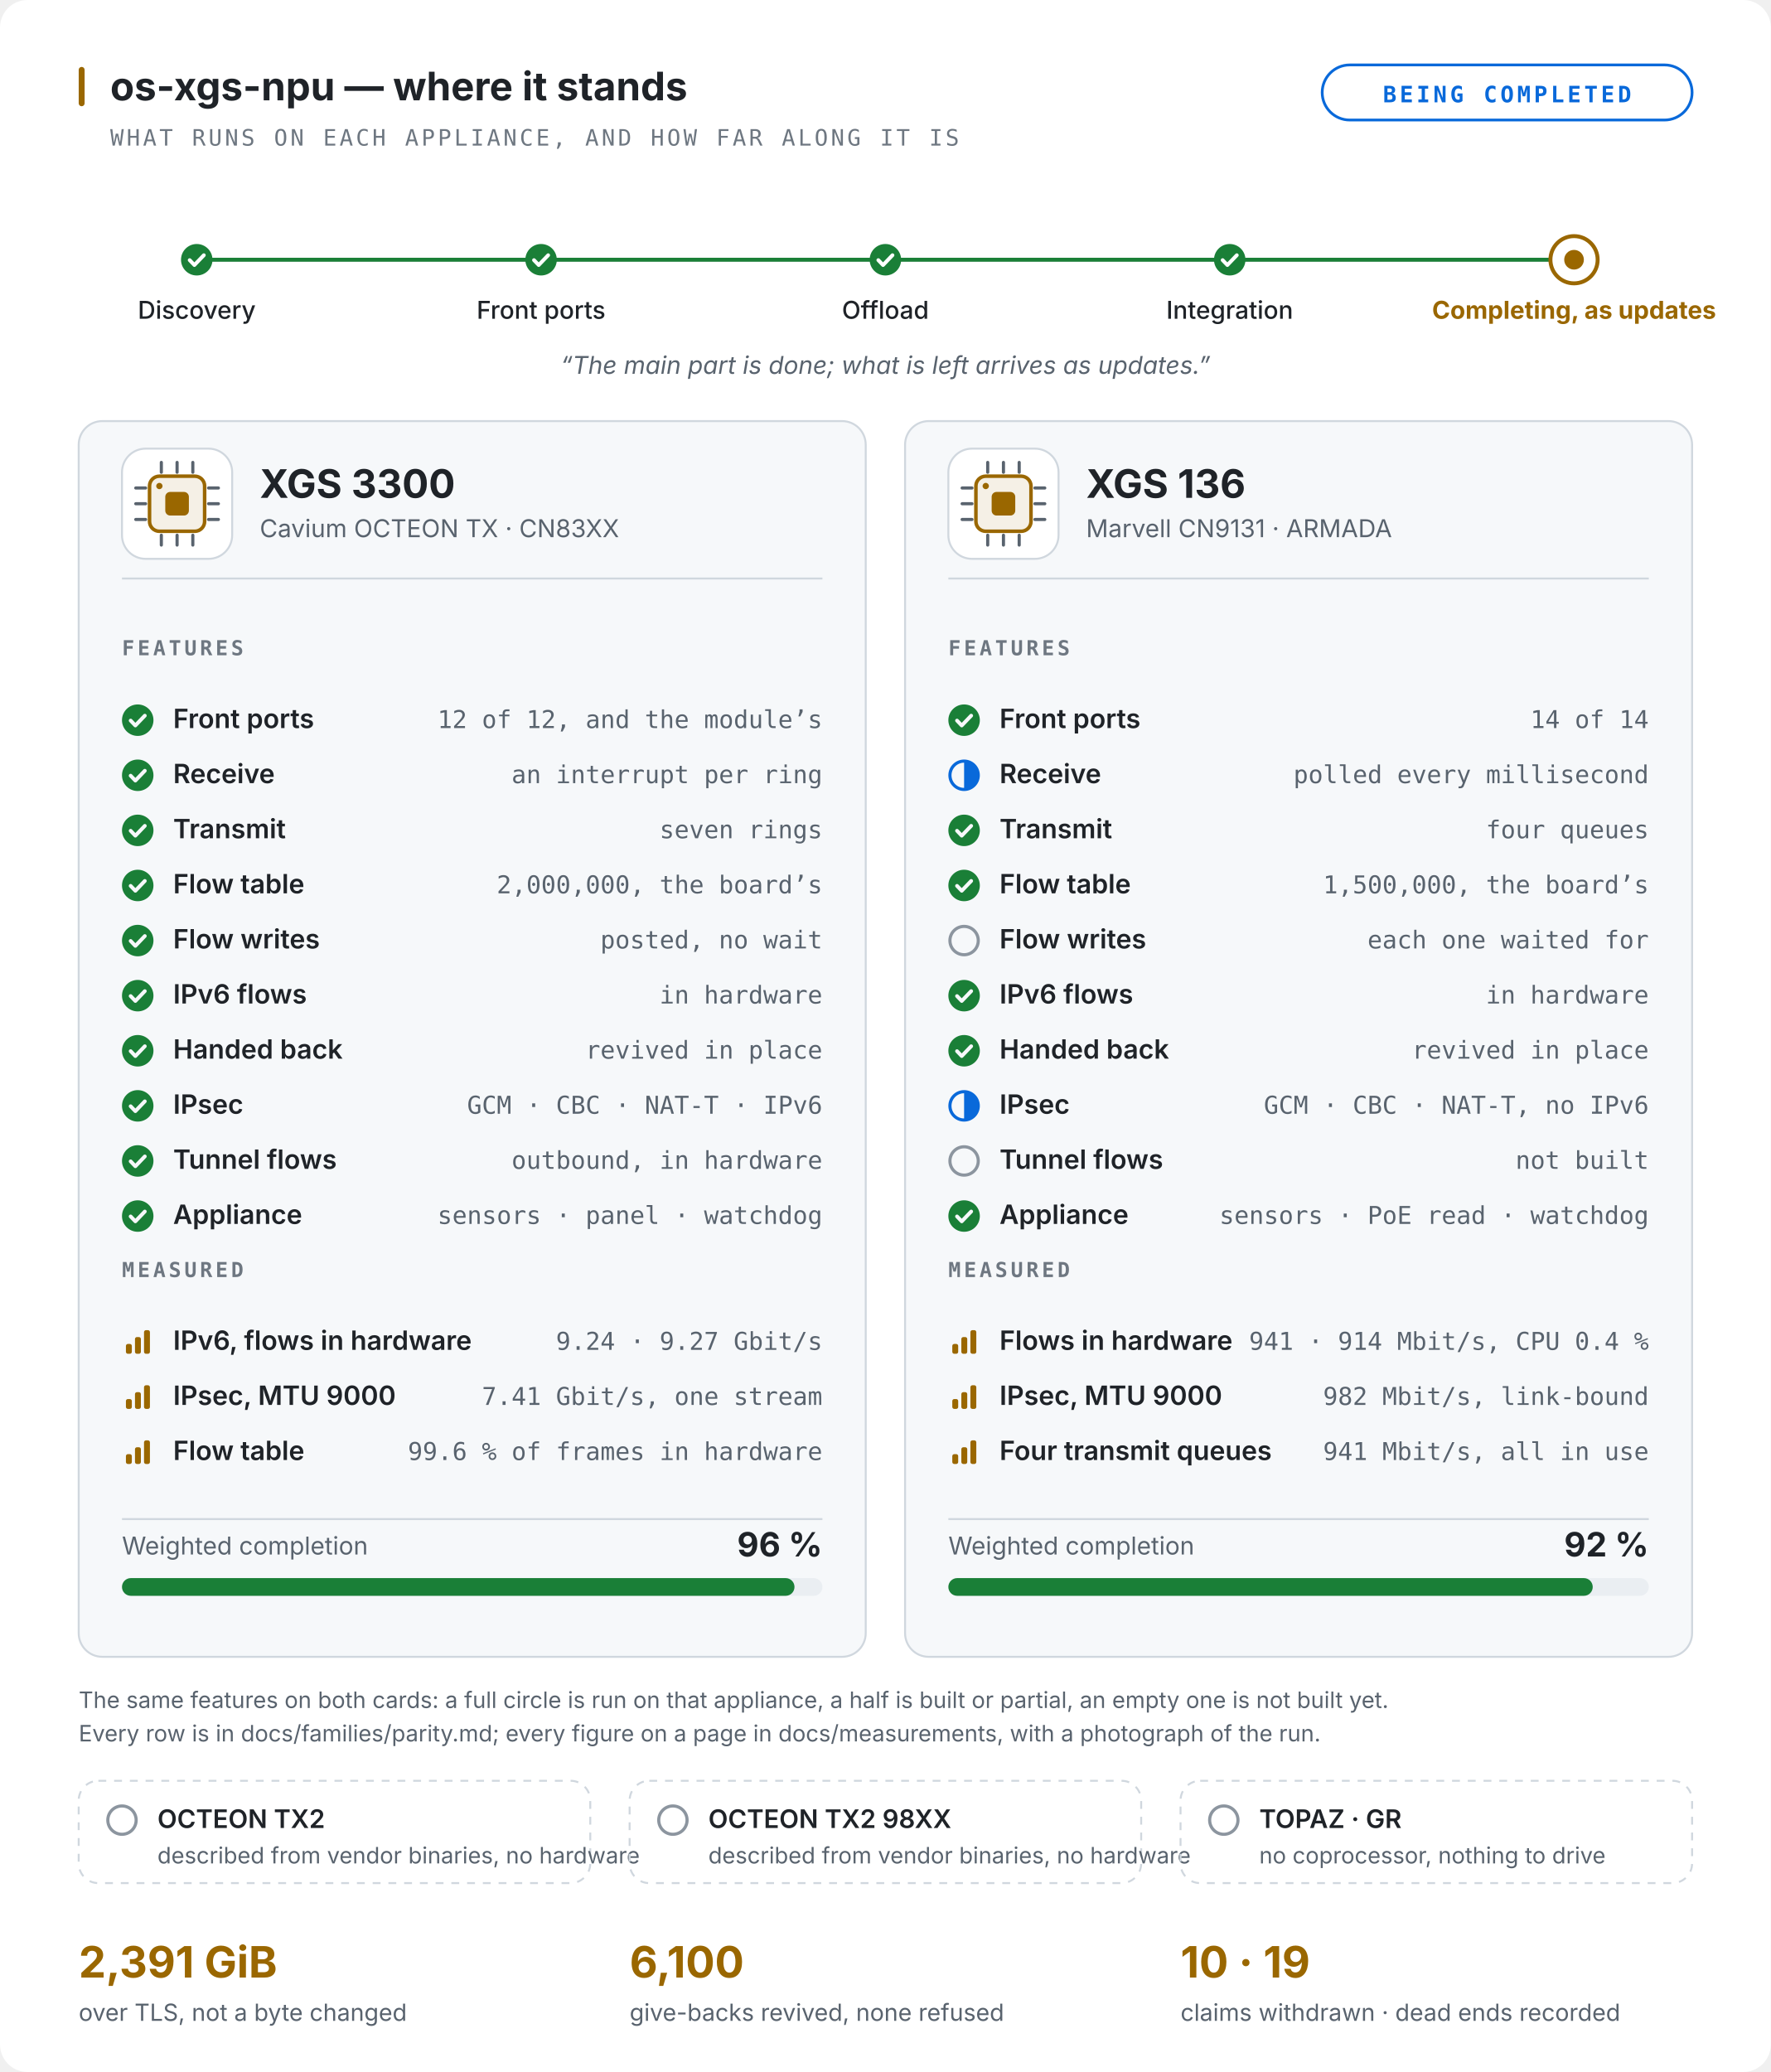
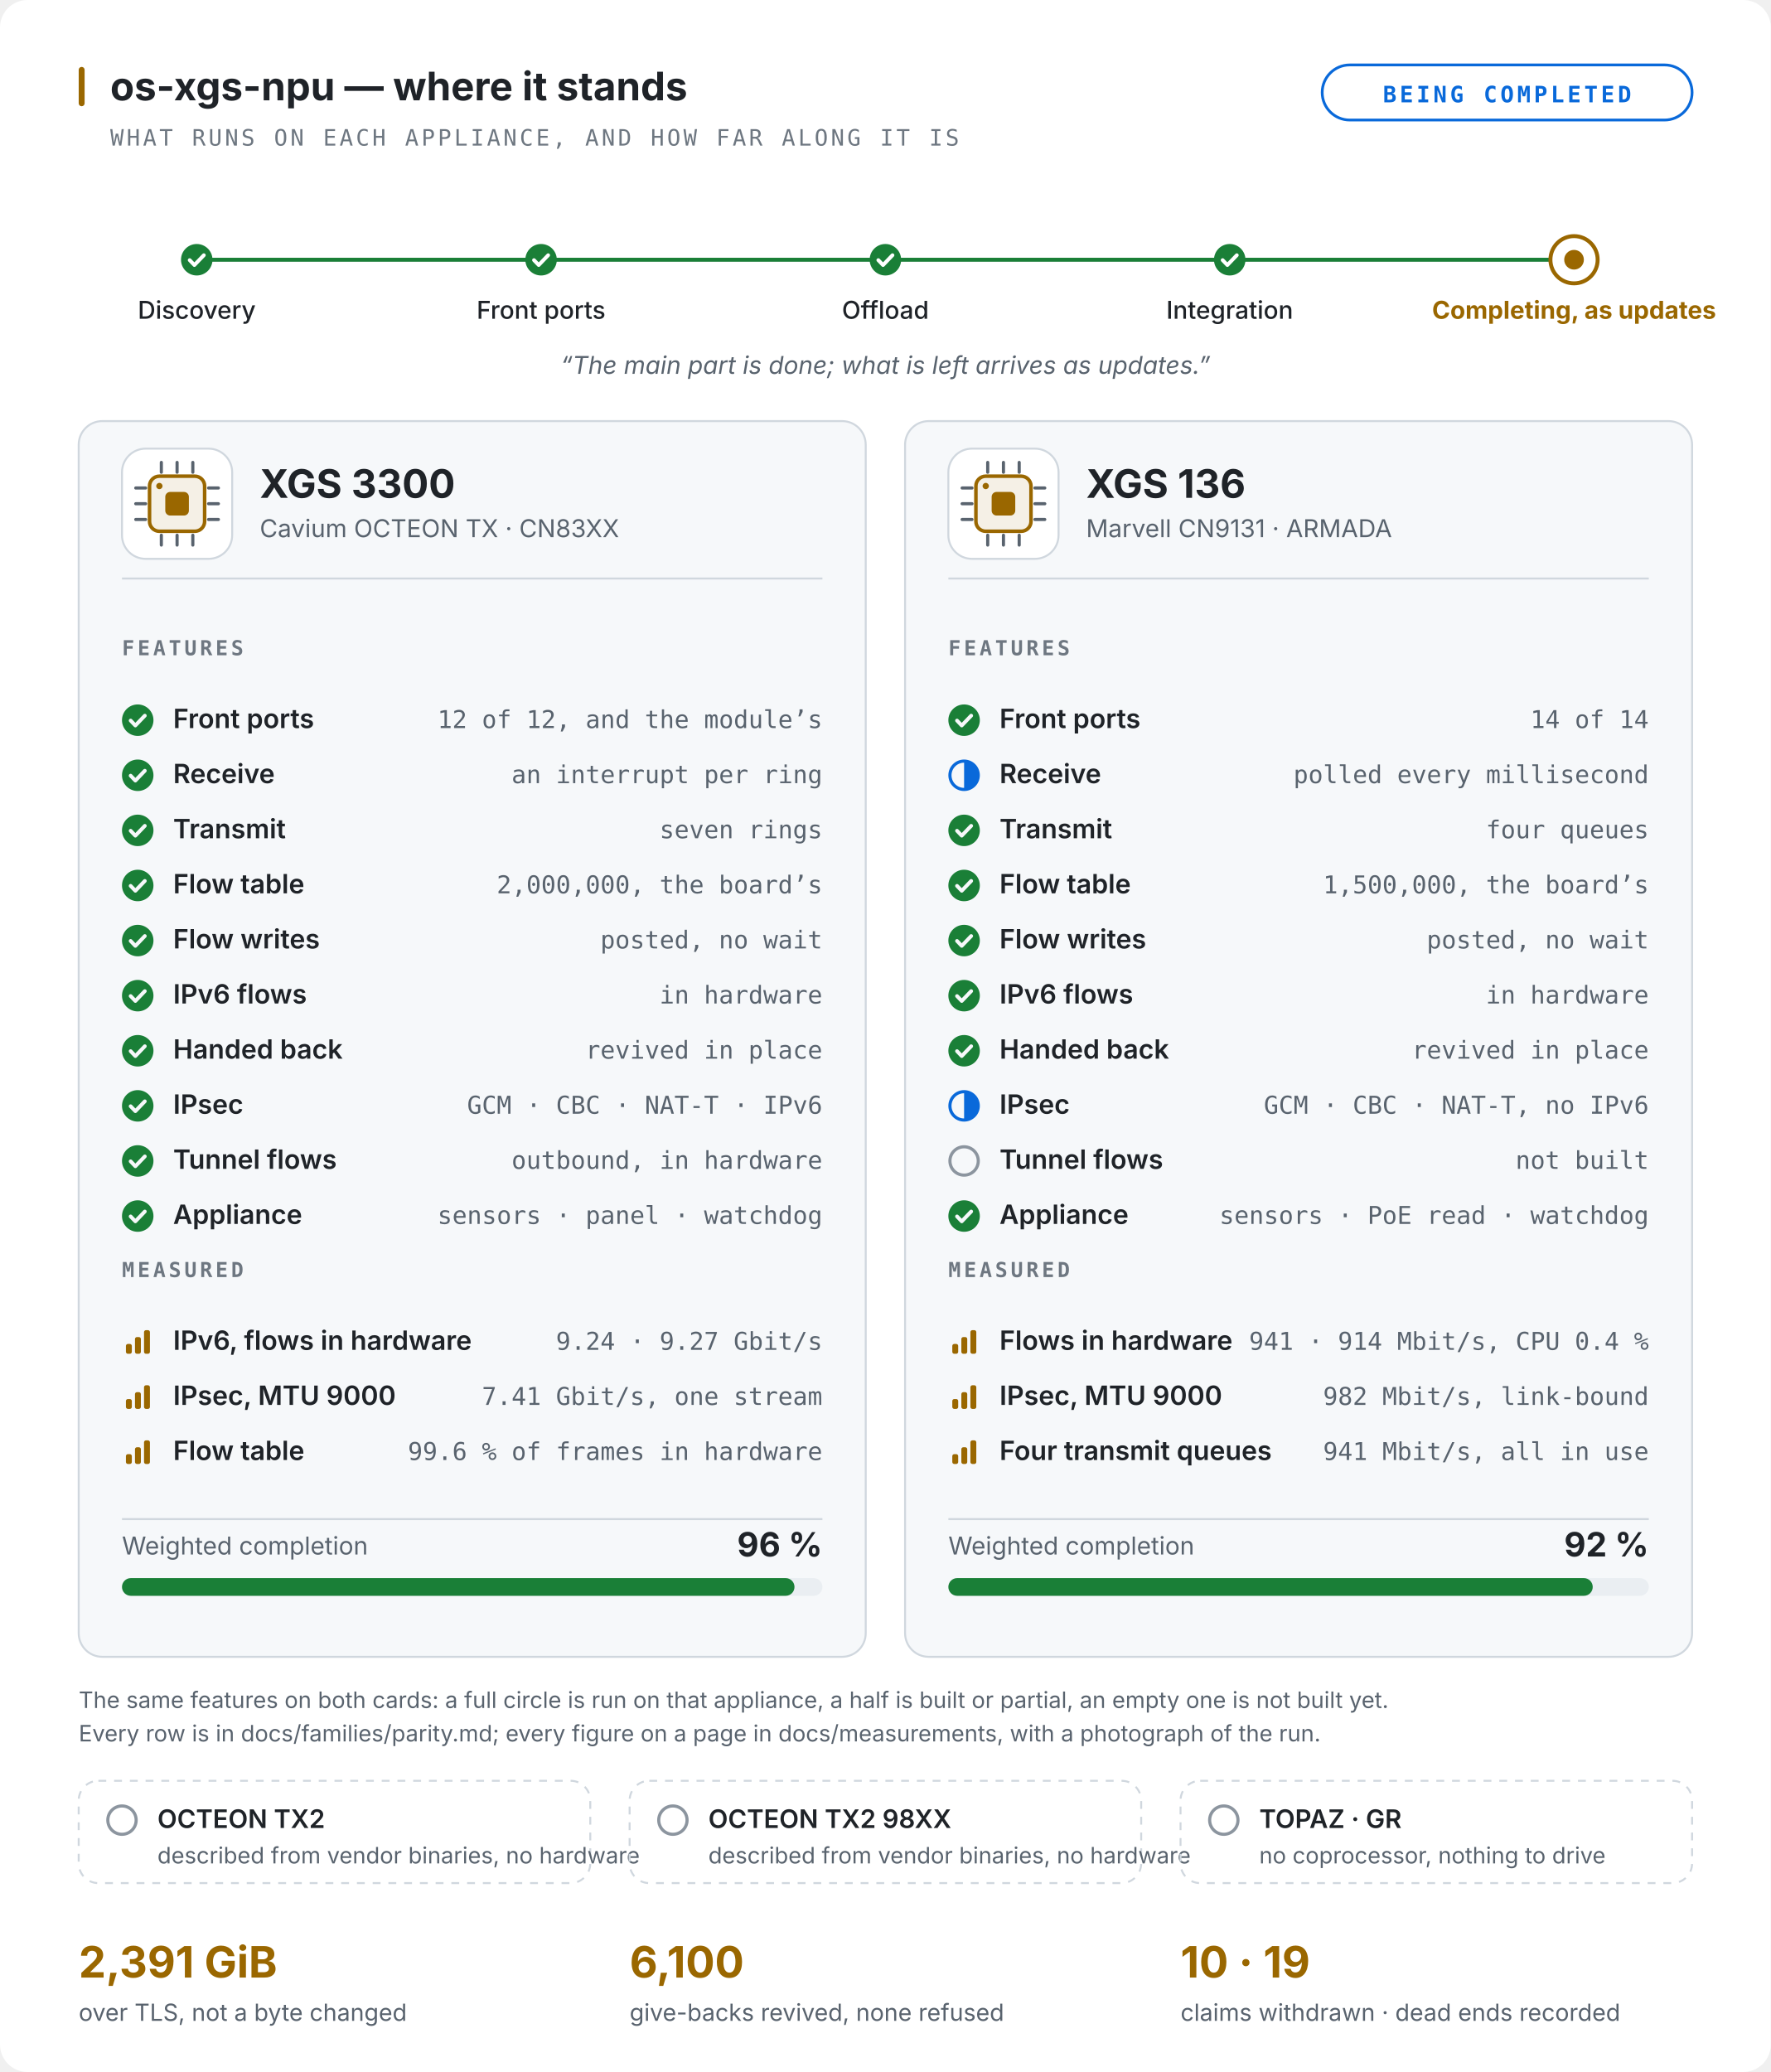
- <svg xmlns="http://www.w3.org/2000/svg" viewBox="0 0 900 1053" width="900" height="1053" role="img" aria-label="os-xgs-npu status. Stage: discovery, front ports, offload and integration done, the work-in-progress notice lifted; what is left being completed as updates. XGS 3300, Cavium OCTEON TX and CN83XX: Front ports: 12 of 12, and the module's; Receive: an interrupt per ring; Transmit: seven rings; Flow table: 2,000,000, the board's; Flow writes: posted, no wait; IPv6 flows: in hardware; Handed back: revived in place; IPsec: GCM and CBC and NAT-T and IPv6; Tunnel flows: outbound, in hardware; Appliance: sensors and panel and watchdog; IPv6, flows in hardware: 9.24 and 9.27 Gbit/s; IPsec, MTU 9000: 7.41 Gbit/s, one stream; Flow table: 99.6 % of frames in hardware; weighted completion 96 per cent. XGS 136, Marvell CN9131 and ARMADA: Front ports: 14 of 14; Receive: polled every millisecond; Transmit: four queues; Flow table: 1,500,000, the board's; Flow writes: each one waited for; IPv6 flows: in hardware; Handed back: revived in place; IPsec: GCM and CBC and NAT-T, no IPv6; Tunnel flows: not built; Appliance: sensors and PoE read and watchdog; Flows in hardware: 941 and 914 Mbit/s, CPU 0.4 %; IPsec, MTU 9000: 982 Mbit/s, link-bound; Four transmit queues: 941 Mbit/s, all in use; weighted completion 92 per cent. OCTEON TX2 and TX2 98XX described only; TOPAZ and GR have no coprocessor. 2,391 GiB over TLS, not a byte changed; 6,100 give-backs revived, none refused; 10 and 19 claims withdrawn and dead ends recorded.">
+ <svg xmlns="http://www.w3.org/2000/svg" viewBox="0 0 900 1053" width="900" height="1053" role="img" aria-label="os-xgs-npu status. Stage: discovery, front ports, offload and integration done, the work-in-progress notice lifted; what is left being completed as updates. XGS 3300, Cavium OCTEON TX and CN83XX: Front ports: 12 of 12, and the module's; Receive: an interrupt per ring; Transmit: seven rings; Flow table: 2,000,000, the board's; Flow writes: posted, no wait; IPv6 flows: in hardware; Handed back: revived in place; IPsec: GCM and CBC and NAT-T and IPv6; Tunnel flows: outbound, in hardware; Appliance: sensors and panel and watchdog; IPv6, flows in hardware: 9.24 and 9.27 Gbit/s; IPsec, MTU 9000: 7.41 Gbit/s, one stream; Flow table: 99.6 % of frames in hardware; weighted completion 96 per cent. XGS 136, Marvell CN9131 and ARMADA: Front ports: 14 of 14; Receive: polled every millisecond; Transmit: four queues; Flow table: 1,500,000, the board's; Flow writes: posted, no wait; IPv6 flows: in hardware; Handed back: revived in place; IPsec: GCM and CBC and NAT-T, no IPv6; Tunnel flows: not built; Appliance: sensors and PoE read and watchdog; Flows in hardware: 941 and 914 Mbit/s, CPU 0.4 %; IPsec, MTU 9000: 982 Mbit/s, link-bound; Four transmit queues: 941 Mbit/s, all in use; weighted completion 92 per cent. OCTEON TX2 and TX2 98XX described only; TOPAZ and GR have no coprocessor. 2,391 GiB over TLS, not a byte changed; 6,100 give-backs revived, none refused; 10 and 19 claims withdrawn and dead ends recorded.">
  <rect width="900" height="1053" rx="14" fill="#FFFFFF" />
  <rect x="40" y="34" width="3" height="20" rx="1.5" fill="#9A6700" />
  <text x="56" y="51" font-family="ui-sans-serif,-apple-system,Segoe UI,Inter,Helvetica,Arial,sans-serif" font-size="20" font-weight="700" fill="#1F2328" text-anchor="start">os-xgs-npu — where it stands</text>
  <text x="56" y="74" font-family="ui-monospace,SFMono-Regular,Menlo,Consolas,monospace" font-size="11.5" font-weight="400" fill="#6E7781" text-anchor="start" letter-spacing="1.4">WHAT RUNS ON EACH APPLIANCE, AND HOW FAR ALONG IT IS</text>
  <rect x="672" y="33" width="188" height="28" rx="14" fill="none" stroke="#0969DA" stroke-width="1.4" />
  <text x="766" y="52" font-family="ui-monospace,SFMono-Regular,Menlo,Consolas,monospace" font-size="11.5" font-weight="700" fill="#0969DA" text-anchor="middle" letter-spacing="1.6">BEING COMPLETED</text>
  <line x1="100" y1="132" x2="800" y2="132" stroke="#D0D7DE" stroke-width="2" />
  <line x1="100" y1="132" x2="800" y2="132" stroke="#1A7F37" stroke-width="2" />
  <circle cx="100" cy="132" r="8" fill="#1A7F37" />
  <path d="M96.4 132.2 l2.4 2.5 l4.8 -5" fill="none" stroke="#FFFFFF" stroke-width="1.9" stroke-linecap="round" stroke-linejoin="round" />
  <text x="100" y="162" font-family="ui-sans-serif,-apple-system,Segoe UI,Inter,Helvetica,Arial,sans-serif" font-size="12.5" font-weight="500" fill="#1F2328" text-anchor="middle">Discovery</text>
  <circle cx="275" cy="132" r="8" fill="#1A7F37" />
  <path d="M271.4 132.2 l2.4 2.5 l4.8 -5" fill="none" stroke="#FFFFFF" stroke-width="1.9" stroke-linecap="round" stroke-linejoin="round" />
  <text x="275" y="162" font-family="ui-sans-serif,-apple-system,Segoe UI,Inter,Helvetica,Arial,sans-serif" font-size="12.5" font-weight="500" fill="#1F2328" text-anchor="middle">Front ports</text>
  <circle cx="450" cy="132" r="8" fill="#1A7F37" />
  <path d="M446.4 132.2 l2.4 2.5 l4.8 -5" fill="none" stroke="#FFFFFF" stroke-width="1.9" stroke-linecap="round" stroke-linejoin="round" />
  <text x="450" y="162" font-family="ui-sans-serif,-apple-system,Segoe UI,Inter,Helvetica,Arial,sans-serif" font-size="12.5" font-weight="500" fill="#1F2328" text-anchor="middle">Offload</text>
  <circle cx="625" cy="132" r="8" fill="#1A7F37" />
  <path d="M621.4 132.2 l2.4 2.5 l4.8 -5" fill="none" stroke="#FFFFFF" stroke-width="1.9" stroke-linecap="round" stroke-linejoin="round" />
  <text x="625" y="162" font-family="ui-sans-serif,-apple-system,Segoe UI,Inter,Helvetica,Arial,sans-serif" font-size="12.5" font-weight="500" fill="#1F2328" text-anchor="middle">Integration</text>
  <circle cx="800" cy="132" r="12" fill="#FFFFFF" stroke="#9A6700" stroke-width="2" />
  <circle cx="800" cy="132" r="5" fill="#9A6700" />
  <text x="800" y="162" font-family="ui-sans-serif,-apple-system,Segoe UI,Inter,Helvetica,Arial,sans-serif" font-size="12.5" font-weight="700" fill="#9A6700" text-anchor="middle">Completing, as updates</text>
  <text x="450.0" y="190" font-family="ui-sans-serif,-apple-system,Segoe UI,Inter,Helvetica,Arial,sans-serif" font-size="12.5" font-weight="400" fill="#59636E" text-anchor="middle" font-style="italic">“The main part is done; what is left arrives as updates.”</text>
  <rect x="40" y="214" width="400" height="628" rx="12" fill="#F6F8FA" stroke="#D0D7DE" />
  <rect x="62" y="228" width="56" height="56" rx="12" fill="#FFFFFF" stroke="#D0D7DE" />
  <path d="M82.0 240.0 v-5 M82.0 272.0 v5 M74.0 248.0 h-5 M106.0 248.0 h5" stroke="#59636E" stroke-width="1.6" stroke-linecap="round" fill="none" />
  <path d="M90.0 240.0 v-5 M90.0 272.0 v5 M74.0 256.0 h-5 M106.0 256.0 h5" stroke="#59636E" stroke-width="1.6" stroke-linecap="round" fill="none" />
  <path d="M98.0 240.0 v-5 M98.0 272.0 v5 M74.0 264.0 h-5 M106.0 264.0 h5" stroke="#59636E" stroke-width="1.6" stroke-linecap="round" fill="none" />
  <rect x="76.0" y="242.0" width="28" height="28" rx="5" fill="#9A6700" fill-opacity="0.10" stroke="#9A6700" stroke-width="1.8" />
  <rect x="84.0" y="250.0" width="12" height="12" rx="2.5" fill="#9A6700" />
  <circle cx="81.0" cy="247.0" r="1.6" fill="#9A6700" />
  <text x="132" y="253" font-family="ui-sans-serif,-apple-system,Segoe UI,Inter,Helvetica,Arial,sans-serif" font-size="20" font-weight="700" fill="#1F2328" text-anchor="start">XGS 3300</text>
  <text x="132" y="273" font-family="ui-sans-serif,-apple-system,Segoe UI,Inter,Helvetica,Arial,sans-serif" font-size="12.5" font-weight="400" fill="#59636E" text-anchor="start">Cavium OCTEON TX · CN83XX</text>
  <line x1="62" y1="294" x2="418" y2="294" stroke="#D0D7DE" />
  <text x="62" y="333" font-family="ui-monospace,SFMono-Regular,Menlo,Consolas,monospace" font-size="10.5" font-weight="700" fill="#6E7781" text-anchor="start" letter-spacing="1.6">FEATURES</text>
  <circle cx="70" cy="366" r="8" fill="#1A7F37" />
  <path d="M66.4 366.2 l2.4 2.5 l4.8 -5" fill="none" stroke="#F6F8FA" stroke-width="1.9" stroke-linecap="round" stroke-linejoin="round" />
  <text x="88" y="370" font-family="ui-sans-serif,-apple-system,Segoe UI,Inter,Helvetica,Arial,sans-serif" font-size="13.5" font-weight="600" fill="#1F2328" text-anchor="start">Front ports</text>
  <text x="418" y="370" font-family="ui-monospace,SFMono-Regular,Menlo,Consolas,monospace" font-size="12.5" font-weight="400" fill="#59636E" text-anchor="end">12 of 12, and the module’s</text>
  <circle cx="70" cy="394" r="8" fill="#1A7F37" />
  <path d="M66.4 394.2 l2.4 2.5 l4.8 -5" fill="none" stroke="#F6F8FA" stroke-width="1.9" stroke-linecap="round" stroke-linejoin="round" />
  <text x="88" y="398" font-family="ui-sans-serif,-apple-system,Segoe UI,Inter,Helvetica,Arial,sans-serif" font-size="13.5" font-weight="600" fill="#1F2328" text-anchor="start">Receive</text>
  <text x="418" y="398" font-family="ui-monospace,SFMono-Regular,Menlo,Consolas,monospace" font-size="12.5" font-weight="400" fill="#59636E" text-anchor="end">an interrupt per ring</text>
  <circle cx="70" cy="422" r="8" fill="#1A7F37" />
  <path d="M66.4 422.2 l2.4 2.5 l4.8 -5" fill="none" stroke="#F6F8FA" stroke-width="1.9" stroke-linecap="round" stroke-linejoin="round" />
  <text x="88" y="426" font-family="ui-sans-serif,-apple-system,Segoe UI,Inter,Helvetica,Arial,sans-serif" font-size="13.5" font-weight="600" fill="#1F2328" text-anchor="start">Transmit</text>
  <text x="418" y="426" font-family="ui-monospace,SFMono-Regular,Menlo,Consolas,monospace" font-size="12.5" font-weight="400" fill="#59636E" text-anchor="end">seven rings</text>
  <circle cx="70" cy="450" r="8" fill="#1A7F37" />
  <path d="M66.4 450.2 l2.4 2.5 l4.8 -5" fill="none" stroke="#F6F8FA" stroke-width="1.9" stroke-linecap="round" stroke-linejoin="round" />
  <text x="88" y="454" font-family="ui-sans-serif,-apple-system,Segoe UI,Inter,Helvetica,Arial,sans-serif" font-size="13.5" font-weight="600" fill="#1F2328" text-anchor="start">Flow table</text>
  <text x="418" y="454" font-family="ui-monospace,SFMono-Regular,Menlo,Consolas,monospace" font-size="12.5" font-weight="400" fill="#59636E" text-anchor="end">2,000,000, the board’s</text>
  <circle cx="70" cy="478" r="8" fill="#1A7F37" />
  <path d="M66.4 478.2 l2.4 2.5 l4.8 -5" fill="none" stroke="#F6F8FA" stroke-width="1.9" stroke-linecap="round" stroke-linejoin="round" />
  <text x="88" y="482" font-family="ui-sans-serif,-apple-system,Segoe UI,Inter,Helvetica,Arial,sans-serif" font-size="13.5" font-weight="600" fill="#1F2328" text-anchor="start">Flow writes</text>
  <text x="418" y="482" font-family="ui-monospace,SFMono-Regular,Menlo,Consolas,monospace" font-size="12.5" font-weight="400" fill="#59636E" text-anchor="end">posted, no wait</text>
  <circle cx="70" cy="506" r="8" fill="#1A7F37" />
  <path d="M66.4 506.2 l2.4 2.5 l4.8 -5" fill="none" stroke="#F6F8FA" stroke-width="1.9" stroke-linecap="round" stroke-linejoin="round" />
  <text x="88" y="510" font-family="ui-sans-serif,-apple-system,Segoe UI,Inter,Helvetica,Arial,sans-serif" font-size="13.5" font-weight="600" fill="#1F2328" text-anchor="start">IPv6 flows</text>
  <text x="418" y="510" font-family="ui-monospace,SFMono-Regular,Menlo,Consolas,monospace" font-size="12.5" font-weight="400" fill="#59636E" text-anchor="end">in hardware</text>
  <circle cx="70" cy="534" r="8" fill="#1A7F37" />
  <path d="M66.4 534.2 l2.4 2.5 l4.8 -5" fill="none" stroke="#F6F8FA" stroke-width="1.9" stroke-linecap="round" stroke-linejoin="round" />
  <text x="88" y="538" font-family="ui-sans-serif,-apple-system,Segoe UI,Inter,Helvetica,Arial,sans-serif" font-size="13.5" font-weight="600" fill="#1F2328" text-anchor="start">Handed back</text>
  <text x="418" y="538" font-family="ui-monospace,SFMono-Regular,Menlo,Consolas,monospace" font-size="12.5" font-weight="400" fill="#59636E" text-anchor="end">revived in place</text>
  <circle cx="70" cy="562" r="8" fill="#1A7F37" />
  <path d="M66.4 562.2 l2.4 2.5 l4.8 -5" fill="none" stroke="#F6F8FA" stroke-width="1.9" stroke-linecap="round" stroke-linejoin="round" />
  <text x="88" y="566" font-family="ui-sans-serif,-apple-system,Segoe UI,Inter,Helvetica,Arial,sans-serif" font-size="13.5" font-weight="600" fill="#1F2328" text-anchor="start">IPsec</text>
  <text x="418" y="566" font-family="ui-monospace,SFMono-Regular,Menlo,Consolas,monospace" font-size="12.5" font-weight="400" fill="#59636E" text-anchor="end">GCM · CBC · NAT-T · IPv6</text>
  <circle cx="70" cy="590" r="8" fill="#1A7F37" />
  <path d="M66.4 590.2 l2.4 2.5 l4.8 -5" fill="none" stroke="#F6F8FA" stroke-width="1.9" stroke-linecap="round" stroke-linejoin="round" />
  <text x="88" y="594" font-family="ui-sans-serif,-apple-system,Segoe UI,Inter,Helvetica,Arial,sans-serif" font-size="13.5" font-weight="600" fill="#1F2328" text-anchor="start">Tunnel flows</text>
  <text x="418" y="594" font-family="ui-monospace,SFMono-Regular,Menlo,Consolas,monospace" font-size="12.5" font-weight="400" fill="#59636E" text-anchor="end">outbound, in hardware</text>
  <circle cx="70" cy="618" r="8" fill="#1A7F37" />
  <path d="M66.4 618.2 l2.4 2.5 l4.8 -5" fill="none" stroke="#F6F8FA" stroke-width="1.9" stroke-linecap="round" stroke-linejoin="round" />
  <text x="88" y="622" font-family="ui-sans-serif,-apple-system,Segoe UI,Inter,Helvetica,Arial,sans-serif" font-size="13.5" font-weight="600" fill="#1F2328" text-anchor="start">Appliance</text>
  <text x="418" y="622" font-family="ui-monospace,SFMono-Regular,Menlo,Consolas,monospace" font-size="12.5" font-weight="400" fill="#59636E" text-anchor="end">sensors · panel · watchdog</text>
  <text x="62" y="649" font-family="ui-monospace,SFMono-Regular,Menlo,Consolas,monospace" font-size="10.5" font-weight="700" fill="#6E7781" text-anchor="start" letter-spacing="1.6">MEASURED</text>
  <rect x="64.0" y="683" width="3" height="5" rx="1" fill="#9A6700" />
  <rect x="68.6" y="679.5" width="3" height="8.5" rx="1" fill="#9A6700" />
  <rect x="73.2" y="676" width="3" height="12" rx="1" fill="#9A6700" />
  <text x="88" y="686" font-family="ui-sans-serif,-apple-system,Segoe UI,Inter,Helvetica,Arial,sans-serif" font-size="13.5" font-weight="600" fill="#1F2328" text-anchor="start">IPv6, flows in hardware</text>
  <text x="418" y="686" font-family="ui-monospace,SFMono-Regular,Menlo,Consolas,monospace" font-size="12.5" font-weight="400" fill="#59636E" text-anchor="end">9.24 · 9.27 Gbit/s</text>
  <rect x="64.0" y="711" width="3" height="5" rx="1" fill="#9A6700" />
  <rect x="68.6" y="707.5" width="3" height="8.5" rx="1" fill="#9A6700" />
  <rect x="73.2" y="704" width="3" height="12" rx="1" fill="#9A6700" />
  <text x="88" y="714" font-family="ui-sans-serif,-apple-system,Segoe UI,Inter,Helvetica,Arial,sans-serif" font-size="13.5" font-weight="600" fill="#1F2328" text-anchor="start">IPsec, MTU 9000</text>
  <text x="418" y="714" font-family="ui-monospace,SFMono-Regular,Menlo,Consolas,monospace" font-size="12.5" font-weight="400" fill="#59636E" text-anchor="end">7.41 Gbit/s, one stream</text>
  <rect x="64.0" y="739" width="3" height="5" rx="1" fill="#9A6700" />
  <rect x="68.6" y="735.5" width="3" height="8.5" rx="1" fill="#9A6700" />
  <rect x="73.2" y="732" width="3" height="12" rx="1" fill="#9A6700" />
  <text x="88" y="742" font-family="ui-sans-serif,-apple-system,Segoe UI,Inter,Helvetica,Arial,sans-serif" font-size="13.5" font-weight="600" fill="#1F2328" text-anchor="start">Flow table</text>
  <text x="418" y="742" font-family="ui-monospace,SFMono-Regular,Menlo,Consolas,monospace" font-size="12.5" font-weight="400" fill="#59636E" text-anchor="end">99.6 % of frames in hardware</text>
  <line x1="62" y1="772" x2="418" y2="772" stroke="#D0D7DE" />
  <text x="62" y="790" font-family="ui-sans-serif,-apple-system,Segoe UI,Inter,Helvetica,Arial,sans-serif" font-size="12.5" font-weight="400" fill="#59636E" text-anchor="start">Weighted completion</text>
  <text x="418" y="791" font-family="ui-sans-serif,-apple-system,Segoe UI,Inter,Helvetica,Arial,sans-serif" font-size="17" font-weight="700" fill="#1F2328" text-anchor="end">96 %</text>
  <rect x="62" y="802" width="356" height="9" rx="4.5" fill="#EAEEF2" />
  <rect x="62" y="802" width="341.8" height="9" rx="4.5" fill="#1A7F37" />
  <rect x="460" y="214" width="400" height="628" rx="12" fill="#F6F8FA" stroke="#D0D7DE" />
  <rect x="482" y="228" width="56" height="56" rx="12" fill="#FFFFFF" stroke="#D0D7DE" />
  <path d="M502.0 240.0 v-5 M502.0 272.0 v5 M494.0 248.0 h-5 M526.0 248.0 h5" stroke="#59636E" stroke-width="1.6" stroke-linecap="round" fill="none" />
  <path d="M510.0 240.0 v-5 M510.0 272.0 v5 M494.0 256.0 h-5 M526.0 256.0 h5" stroke="#59636E" stroke-width="1.6" stroke-linecap="round" fill="none" />
  <path d="M518.0 240.0 v-5 M518.0 272.0 v5 M494.0 264.0 h-5 M526.0 264.0 h5" stroke="#59636E" stroke-width="1.6" stroke-linecap="round" fill="none" />
  <rect x="496.0" y="242.0" width="28" height="28" rx="5" fill="#9A6700" fill-opacity="0.10" stroke="#9A6700" stroke-width="1.8" />
  <rect x="504.0" y="250.0" width="12" height="12" rx="2.5" fill="#9A6700" />
  <circle cx="501.0" cy="247.0" r="1.6" fill="#9A6700" />
  <text x="552" y="253" font-family="ui-sans-serif,-apple-system,Segoe UI,Inter,Helvetica,Arial,sans-serif" font-size="20" font-weight="700" fill="#1F2328" text-anchor="start">XGS 136</text>
  <text x="552" y="273" font-family="ui-sans-serif,-apple-system,Segoe UI,Inter,Helvetica,Arial,sans-serif" font-size="12.5" font-weight="400" fill="#59636E" text-anchor="start">Marvell CN9131 · ARMADA</text>
  <line x1="482" y1="294" x2="838" y2="294" stroke="#D0D7DE" />
  <text x="482" y="333" font-family="ui-monospace,SFMono-Regular,Menlo,Consolas,monospace" font-size="10.5" font-weight="700" fill="#6E7781" text-anchor="start" letter-spacing="1.6">FEATURES</text>
  <circle cx="490" cy="366" r="8" fill="#1A7F37" />
  <path d="M486.4 366.2 l2.4 2.5 l4.8 -5" fill="none" stroke="#F6F8FA" stroke-width="1.9" stroke-linecap="round" stroke-linejoin="round" />
  <text x="508" y="370" font-family="ui-sans-serif,-apple-system,Segoe UI,Inter,Helvetica,Arial,sans-serif" font-size="13.5" font-weight="600" fill="#1F2328" text-anchor="start">Front ports</text>
  <text x="838" y="370" font-family="ui-monospace,SFMono-Regular,Menlo,Consolas,monospace" font-size="12.5" font-weight="400" fill="#59636E" text-anchor="end">14 of 14</text>
  <circle cx="490" cy="394" r="7.2" fill="none" stroke="#0969DA" stroke-width="1.6" />
  <path d="M490 386.8 A7.2 7.2 0 0 1 490 401.2 Z" fill="#0969DA" />
  <text x="508" y="398" font-family="ui-sans-serif,-apple-system,Segoe UI,Inter,Helvetica,Arial,sans-serif" font-size="13.5" font-weight="600" fill="#1F2328" text-anchor="start">Receive</text>
  <text x="838" y="398" font-family="ui-monospace,SFMono-Regular,Menlo,Consolas,monospace" font-size="12.5" font-weight="400" fill="#59636E" text-anchor="end">polled every millisecond</text>
  <circle cx="490" cy="422" r="8" fill="#1A7F37" />
  <path d="M486.4 422.2 l2.4 2.5 l4.8 -5" fill="none" stroke="#F6F8FA" stroke-width="1.9" stroke-linecap="round" stroke-linejoin="round" />
  <text x="508" y="426" font-family="ui-sans-serif,-apple-system,Segoe UI,Inter,Helvetica,Arial,sans-serif" font-size="13.5" font-weight="600" fill="#1F2328" text-anchor="start">Transmit</text>
  <text x="838" y="426" font-family="ui-monospace,SFMono-Regular,Menlo,Consolas,monospace" font-size="12.5" font-weight="400" fill="#59636E" text-anchor="end">four queues</text>
  <circle cx="490" cy="450" r="8" fill="#1A7F37" />
  <path d="M486.4 450.2 l2.4 2.5 l4.8 -5" fill="none" stroke="#F6F8FA" stroke-width="1.9" stroke-linecap="round" stroke-linejoin="round" />
  <text x="508" y="454" font-family="ui-sans-serif,-apple-system,Segoe UI,Inter,Helvetica,Arial,sans-serif" font-size="13.5" font-weight="600" fill="#1F2328" text-anchor="start">Flow table</text>
  <text x="838" y="454" font-family="ui-monospace,SFMono-Regular,Menlo,Consolas,monospace" font-size="12.5" font-weight="400" fill="#59636E" text-anchor="end">1,500,000, the board’s</text>
-   <circle cx="490" cy="478" r="7.2" fill="none" stroke="#8C959F" stroke-width="1.6" />
+   <circle cx="490" cy="478" r="8" fill="#1A7F37" />
+   <path d="M486.4 478.2 l2.4 2.5 l4.8 -5" fill="none" stroke="#F6F8FA" stroke-width="1.9" stroke-linecap="round" stroke-linejoin="round" />
  <text x="508" y="482" font-family="ui-sans-serif,-apple-system,Segoe UI,Inter,Helvetica,Arial,sans-serif" font-size="13.5" font-weight="600" fill="#1F2328" text-anchor="start">Flow writes</text>
-   <text x="838" y="482" font-family="ui-monospace,SFMono-Regular,Menlo,Consolas,monospace" font-size="12.5" font-weight="400" fill="#59636E" text-anchor="end">each one waited for</text>
+   <text x="838" y="482" font-family="ui-monospace,SFMono-Regular,Menlo,Consolas,monospace" font-size="12.5" font-weight="400" fill="#59636E" text-anchor="end">posted, no wait</text>
  <circle cx="490" cy="506" r="8" fill="#1A7F37" />
  <path d="M486.4 506.2 l2.4 2.5 l4.8 -5" fill="none" stroke="#F6F8FA" stroke-width="1.9" stroke-linecap="round" stroke-linejoin="round" />
  <text x="508" y="510" font-family="ui-sans-serif,-apple-system,Segoe UI,Inter,Helvetica,Arial,sans-serif" font-size="13.5" font-weight="600" fill="#1F2328" text-anchor="start">IPv6 flows</text>
  <text x="838" y="510" font-family="ui-monospace,SFMono-Regular,Menlo,Consolas,monospace" font-size="12.5" font-weight="400" fill="#59636E" text-anchor="end">in hardware</text>
  <circle cx="490" cy="534" r="8" fill="#1A7F37" />
  <path d="M486.4 534.2 l2.4 2.5 l4.8 -5" fill="none" stroke="#F6F8FA" stroke-width="1.9" stroke-linecap="round" stroke-linejoin="round" />
  <text x="508" y="538" font-family="ui-sans-serif,-apple-system,Segoe UI,Inter,Helvetica,Arial,sans-serif" font-size="13.5" font-weight="600" fill="#1F2328" text-anchor="start">Handed back</text>
  <text x="838" y="538" font-family="ui-monospace,SFMono-Regular,Menlo,Consolas,monospace" font-size="12.5" font-weight="400" fill="#59636E" text-anchor="end">revived in place</text>
  <circle cx="490" cy="562" r="7.2" fill="none" stroke="#0969DA" stroke-width="1.6" />
  <path d="M490 554.8 A7.2 7.2 0 0 1 490 569.2 Z" fill="#0969DA" />
  <text x="508" y="566" font-family="ui-sans-serif,-apple-system,Segoe UI,Inter,Helvetica,Arial,sans-serif" font-size="13.5" font-weight="600" fill="#1F2328" text-anchor="start">IPsec</text>
  <text x="838" y="566" font-family="ui-monospace,SFMono-Regular,Menlo,Consolas,monospace" font-size="12.5" font-weight="400" fill="#59636E" text-anchor="end">GCM · CBC · NAT-T, no IPv6</text>
  <circle cx="490" cy="590" r="7.2" fill="none" stroke="#8C959F" stroke-width="1.6" />
  <text x="508" y="594" font-family="ui-sans-serif,-apple-system,Segoe UI,Inter,Helvetica,Arial,sans-serif" font-size="13.5" font-weight="600" fill="#1F2328" text-anchor="start">Tunnel flows</text>
  <text x="838" y="594" font-family="ui-monospace,SFMono-Regular,Menlo,Consolas,monospace" font-size="12.5" font-weight="400" fill="#59636E" text-anchor="end">not built</text>
  <circle cx="490" cy="618" r="8" fill="#1A7F37" />
  <path d="M486.4 618.2 l2.4 2.5 l4.8 -5" fill="none" stroke="#F6F8FA" stroke-width="1.9" stroke-linecap="round" stroke-linejoin="round" />
  <text x="508" y="622" font-family="ui-sans-serif,-apple-system,Segoe UI,Inter,Helvetica,Arial,sans-serif" font-size="13.5" font-weight="600" fill="#1F2328" text-anchor="start">Appliance</text>
  <text x="838" y="622" font-family="ui-monospace,SFMono-Regular,Menlo,Consolas,monospace" font-size="12.5" font-weight="400" fill="#59636E" text-anchor="end">sensors · PoE read · watchdog</text>
  <text x="482" y="649" font-family="ui-monospace,SFMono-Regular,Menlo,Consolas,monospace" font-size="10.5" font-weight="700" fill="#6E7781" text-anchor="start" letter-spacing="1.6">MEASURED</text>
  <rect x="484.0" y="683" width="3" height="5" rx="1" fill="#9A6700" />
  <rect x="488.6" y="679.5" width="3" height="8.5" rx="1" fill="#9A6700" />
  <rect x="493.2" y="676" width="3" height="12" rx="1" fill="#9A6700" />
  <text x="508" y="686" font-family="ui-sans-serif,-apple-system,Segoe UI,Inter,Helvetica,Arial,sans-serif" font-size="13.5" font-weight="600" fill="#1F2328" text-anchor="start">Flows in hardware</text>
  <text x="838" y="686" font-family="ui-monospace,SFMono-Regular,Menlo,Consolas,monospace" font-size="12.5" font-weight="400" fill="#59636E" text-anchor="end">941 · 914 Mbit/s, CPU 0.4 %</text>
  <rect x="484.0" y="711" width="3" height="5" rx="1" fill="#9A6700" />
  <rect x="488.6" y="707.5" width="3" height="8.5" rx="1" fill="#9A6700" />
  <rect x="493.2" y="704" width="3" height="12" rx="1" fill="#9A6700" />
  <text x="508" y="714" font-family="ui-sans-serif,-apple-system,Segoe UI,Inter,Helvetica,Arial,sans-serif" font-size="13.5" font-weight="600" fill="#1F2328" text-anchor="start">IPsec, MTU 9000</text>
  <text x="838" y="714" font-family="ui-monospace,SFMono-Regular,Menlo,Consolas,monospace" font-size="12.5" font-weight="400" fill="#59636E" text-anchor="end">982 Mbit/s, link-bound</text>
  <rect x="484.0" y="739" width="3" height="5" rx="1" fill="#9A6700" />
  <rect x="488.6" y="735.5" width="3" height="8.5" rx="1" fill="#9A6700" />
  <rect x="493.2" y="732" width="3" height="12" rx="1" fill="#9A6700" />
  <text x="508" y="742" font-family="ui-sans-serif,-apple-system,Segoe UI,Inter,Helvetica,Arial,sans-serif" font-size="13.5" font-weight="600" fill="#1F2328" text-anchor="start">Four transmit queues</text>
  <text x="838" y="742" font-family="ui-monospace,SFMono-Regular,Menlo,Consolas,monospace" font-size="12.5" font-weight="400" fill="#59636E" text-anchor="end">941 Mbit/s, all in use</text>
  <line x1="482" y1="772" x2="838" y2="772" stroke="#D0D7DE" />
  <text x="482" y="790" font-family="ui-sans-serif,-apple-system,Segoe UI,Inter,Helvetica,Arial,sans-serif" font-size="12.5" font-weight="400" fill="#59636E" text-anchor="start">Weighted completion</text>
  <text x="838" y="791" font-family="ui-sans-serif,-apple-system,Segoe UI,Inter,Helvetica,Arial,sans-serif" font-size="17" font-weight="700" fill="#1F2328" text-anchor="end">92 %</text>
  <rect x="482" y="802" width="356" height="9" rx="4.5" fill="#EAEEF2" />
  <rect x="482" y="802" width="327.5" height="9" rx="4.5" fill="#1A7F37" />
  <text x="40" y="868" font-family="ui-sans-serif,-apple-system,Segoe UI,Inter,Helvetica,Arial,sans-serif" font-size="11.5" font-weight="400" fill="#59636E" text-anchor="start">The same features on both cards: a full circle is run on that appliance, a half is built or partial, an empty one is not built yet.</text>
  <text x="40" y="885" font-family="ui-sans-serif,-apple-system,Segoe UI,Inter,Helvetica,Arial,sans-serif" font-size="11.5" font-weight="400" fill="#59636E" text-anchor="start">Every row is in docs/families/parity.md; every figure on a page in docs/measurements, with a photograph of the run.</text>
  <rect x="40" y="905" width="260" height="52" rx="10" fill="none" stroke="#D0D7DE" stroke-dasharray="4 4" />
  <circle cx="62" cy="925" r="7.2" fill="none" stroke="#8C959F" stroke-width="1.6" />
  <text x="80" y="929" font-family="ui-sans-serif,-apple-system,Segoe UI,Inter,Helvetica,Arial,sans-serif" font-size="13" font-weight="600" fill="#1F2328" text-anchor="start">OCTEON TX2</text>
  <text x="80" y="947" font-family="ui-sans-serif,-apple-system,Segoe UI,Inter,Helvetica,Arial,sans-serif" font-size="11.5" font-weight="400" fill="#59636E" text-anchor="start">described from vendor binaries, no hardware</text>
  <rect x="320" y="905" width="260" height="52" rx="10" fill="none" stroke="#D0D7DE" stroke-dasharray="4 4" />
  <circle cx="342" cy="925" r="7.2" fill="none" stroke="#8C959F" stroke-width="1.6" />
  <text x="360" y="929" font-family="ui-sans-serif,-apple-system,Segoe UI,Inter,Helvetica,Arial,sans-serif" font-size="13" font-weight="600" fill="#1F2328" text-anchor="start">OCTEON TX2 98XX</text>
  <text x="360" y="947" font-family="ui-sans-serif,-apple-system,Segoe UI,Inter,Helvetica,Arial,sans-serif" font-size="11.5" font-weight="400" fill="#59636E" text-anchor="start">described from vendor binaries, no hardware</text>
  <rect x="600" y="905" width="260" height="52" rx="10" fill="none" stroke="#D0D7DE" stroke-dasharray="4 4" />
  <circle cx="622" cy="925" r="7.2" fill="none" stroke="#8C959F" stroke-width="1.6" />
  <text x="640" y="929" font-family="ui-sans-serif,-apple-system,Segoe UI,Inter,Helvetica,Arial,sans-serif" font-size="13" font-weight="600" fill="#1F2328" text-anchor="start">TOPAZ · GR</text>
  <text x="640" y="947" font-family="ui-sans-serif,-apple-system,Segoe UI,Inter,Helvetica,Arial,sans-serif" font-size="11.5" font-weight="400" fill="#59636E" text-anchor="start">no coprocessor, nothing to drive</text>
  <text x="40" y="1005" font-family="ui-sans-serif,-apple-system,Segoe UI,Inter,Helvetica,Arial,sans-serif" font-size="22" font-weight="700" fill="#9A6700" text-anchor="start">2,391 GiB</text>
  <text x="40" y="1027" font-family="ui-sans-serif,-apple-system,Segoe UI,Inter,Helvetica,Arial,sans-serif" font-size="12" font-weight="400" fill="#59636E" text-anchor="start">over TLS, not a byte changed</text>
  <text x="320" y="1005" font-family="ui-sans-serif,-apple-system,Segoe UI,Inter,Helvetica,Arial,sans-serif" font-size="22" font-weight="700" fill="#9A6700" text-anchor="start">6,100</text>
  <text x="320" y="1027" font-family="ui-sans-serif,-apple-system,Segoe UI,Inter,Helvetica,Arial,sans-serif" font-size="12" font-weight="400" fill="#59636E" text-anchor="start">give-backs revived, none refused</text>
  <text x="600" y="1005" font-family="ui-sans-serif,-apple-system,Segoe UI,Inter,Helvetica,Arial,sans-serif" font-size="22" font-weight="700" fill="#9A6700" text-anchor="start">10 · 19</text>
  <text x="600" y="1027" font-family="ui-sans-serif,-apple-system,Segoe UI,Inter,Helvetica,Arial,sans-serif" font-size="12" font-weight="400" fill="#59636E" text-anchor="start">claims withdrawn · dead ends recorded</text>
</svg>
